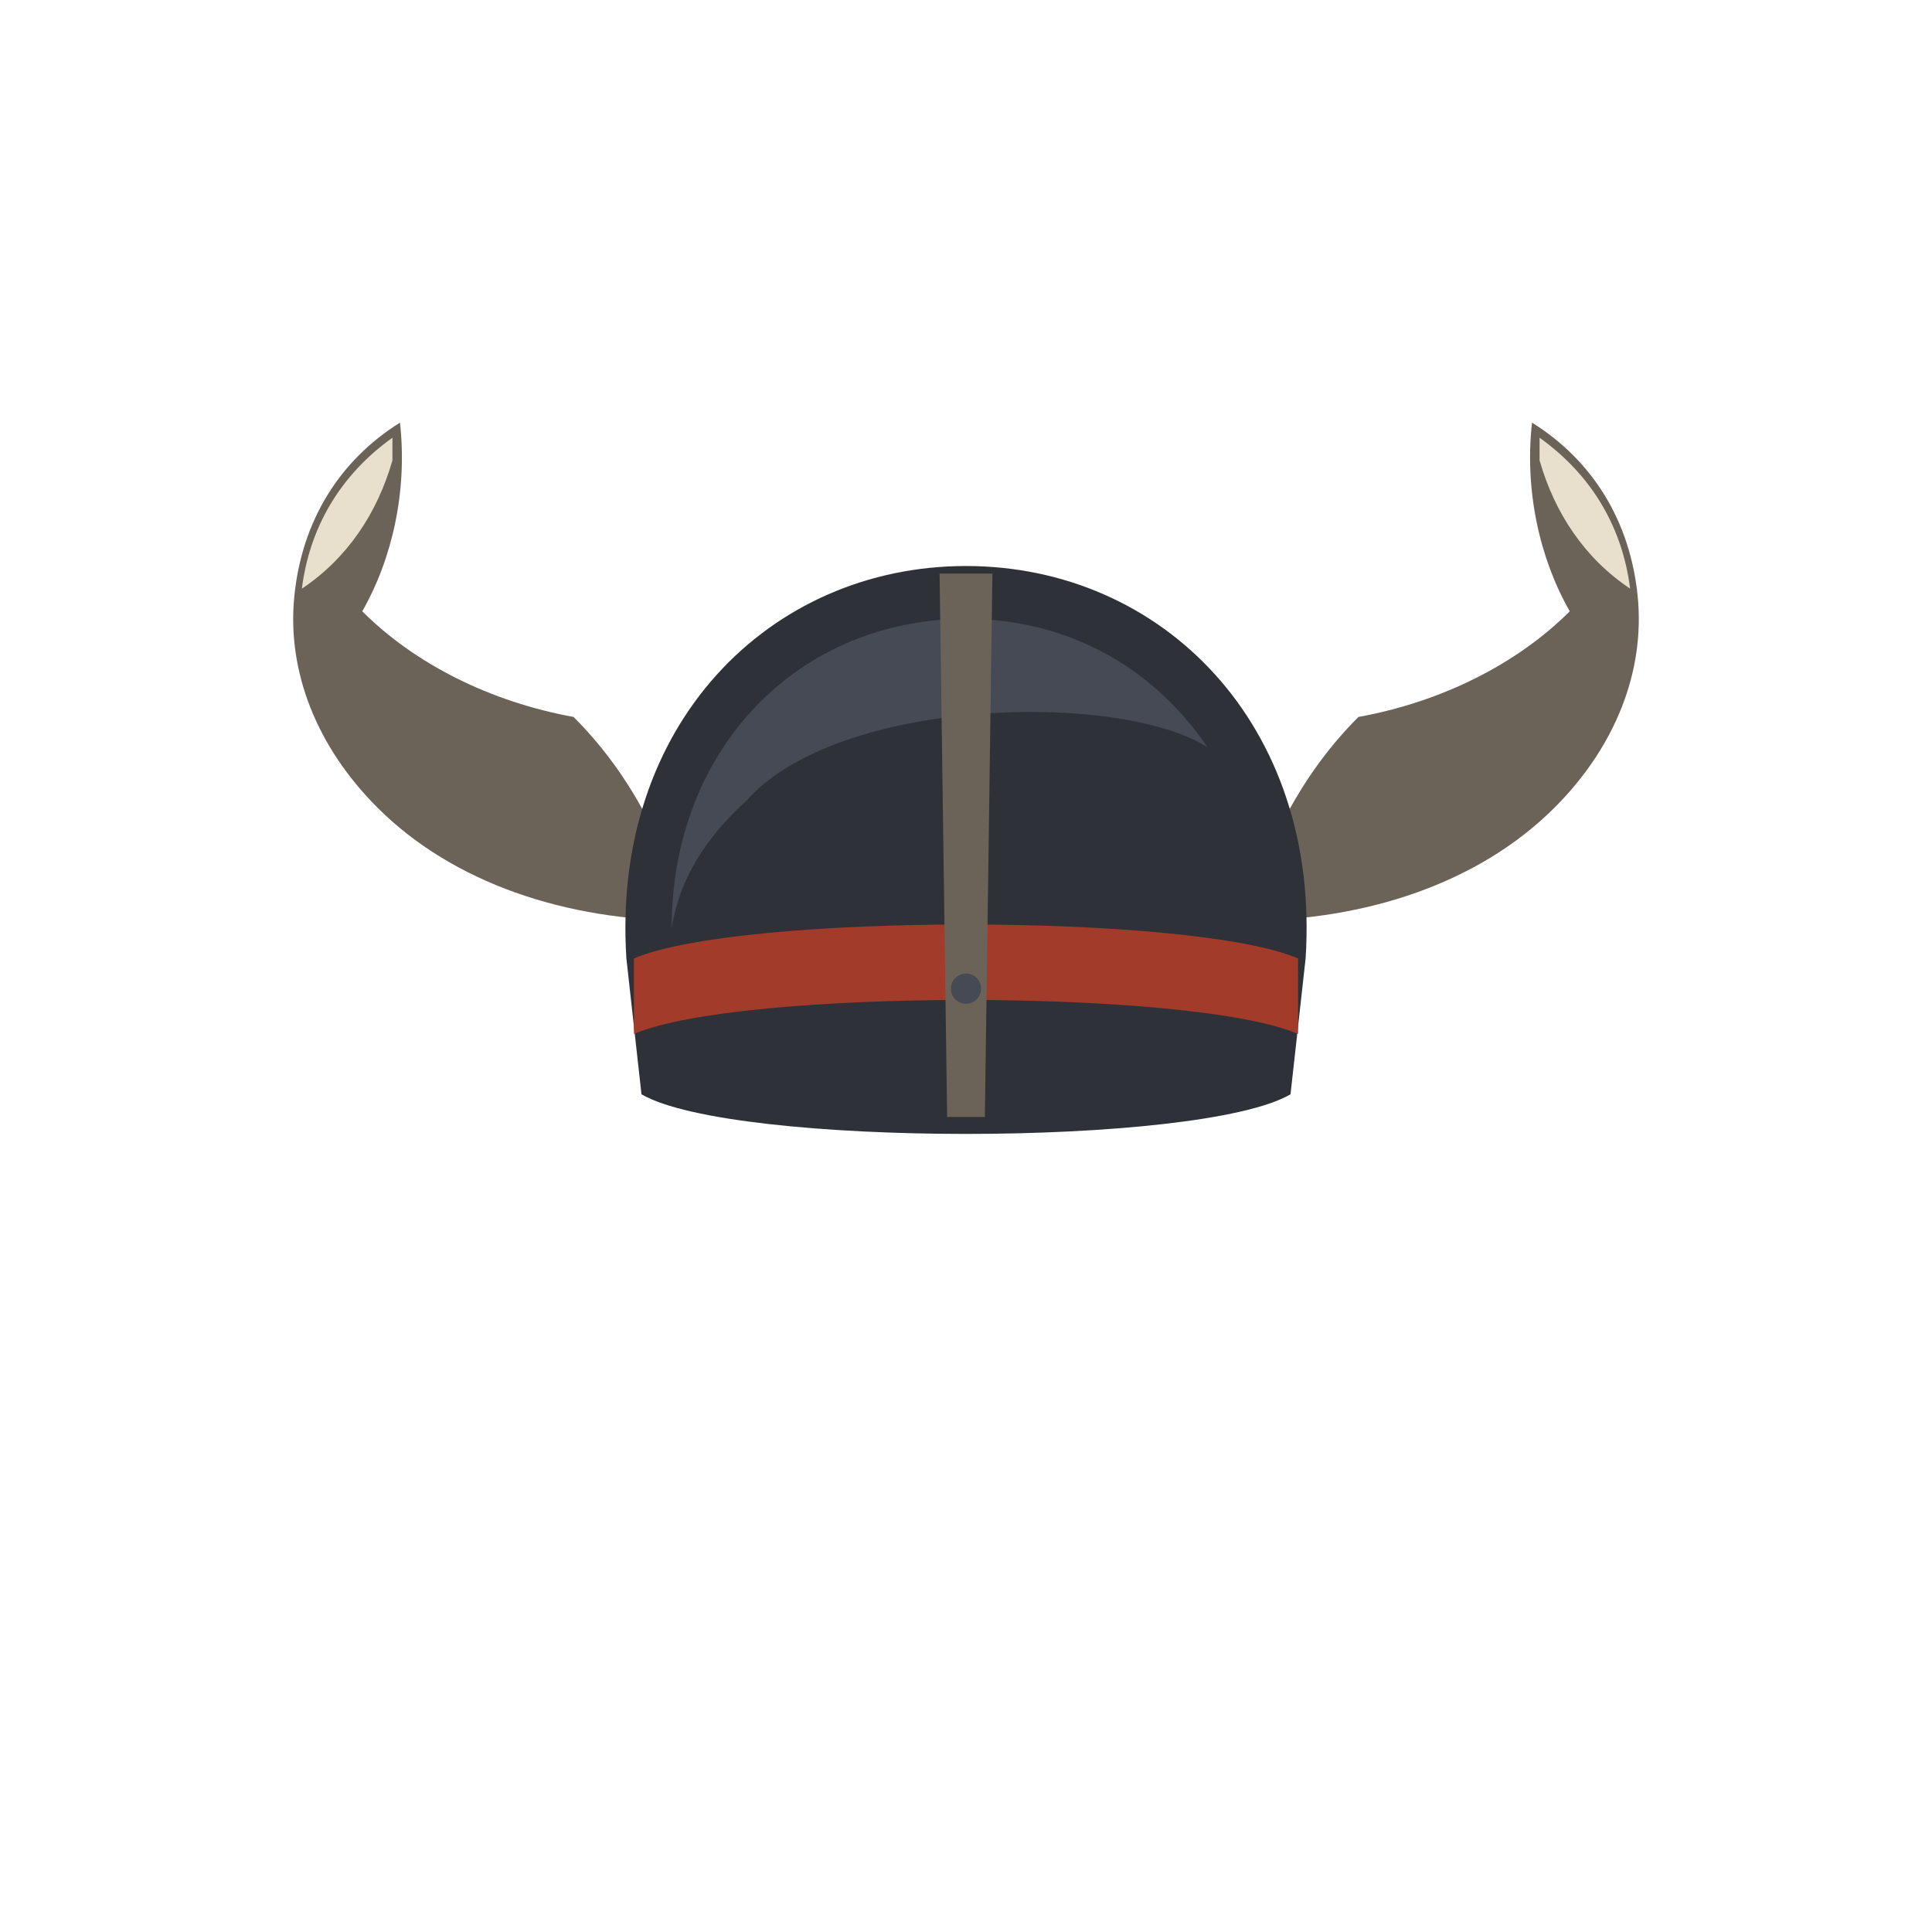
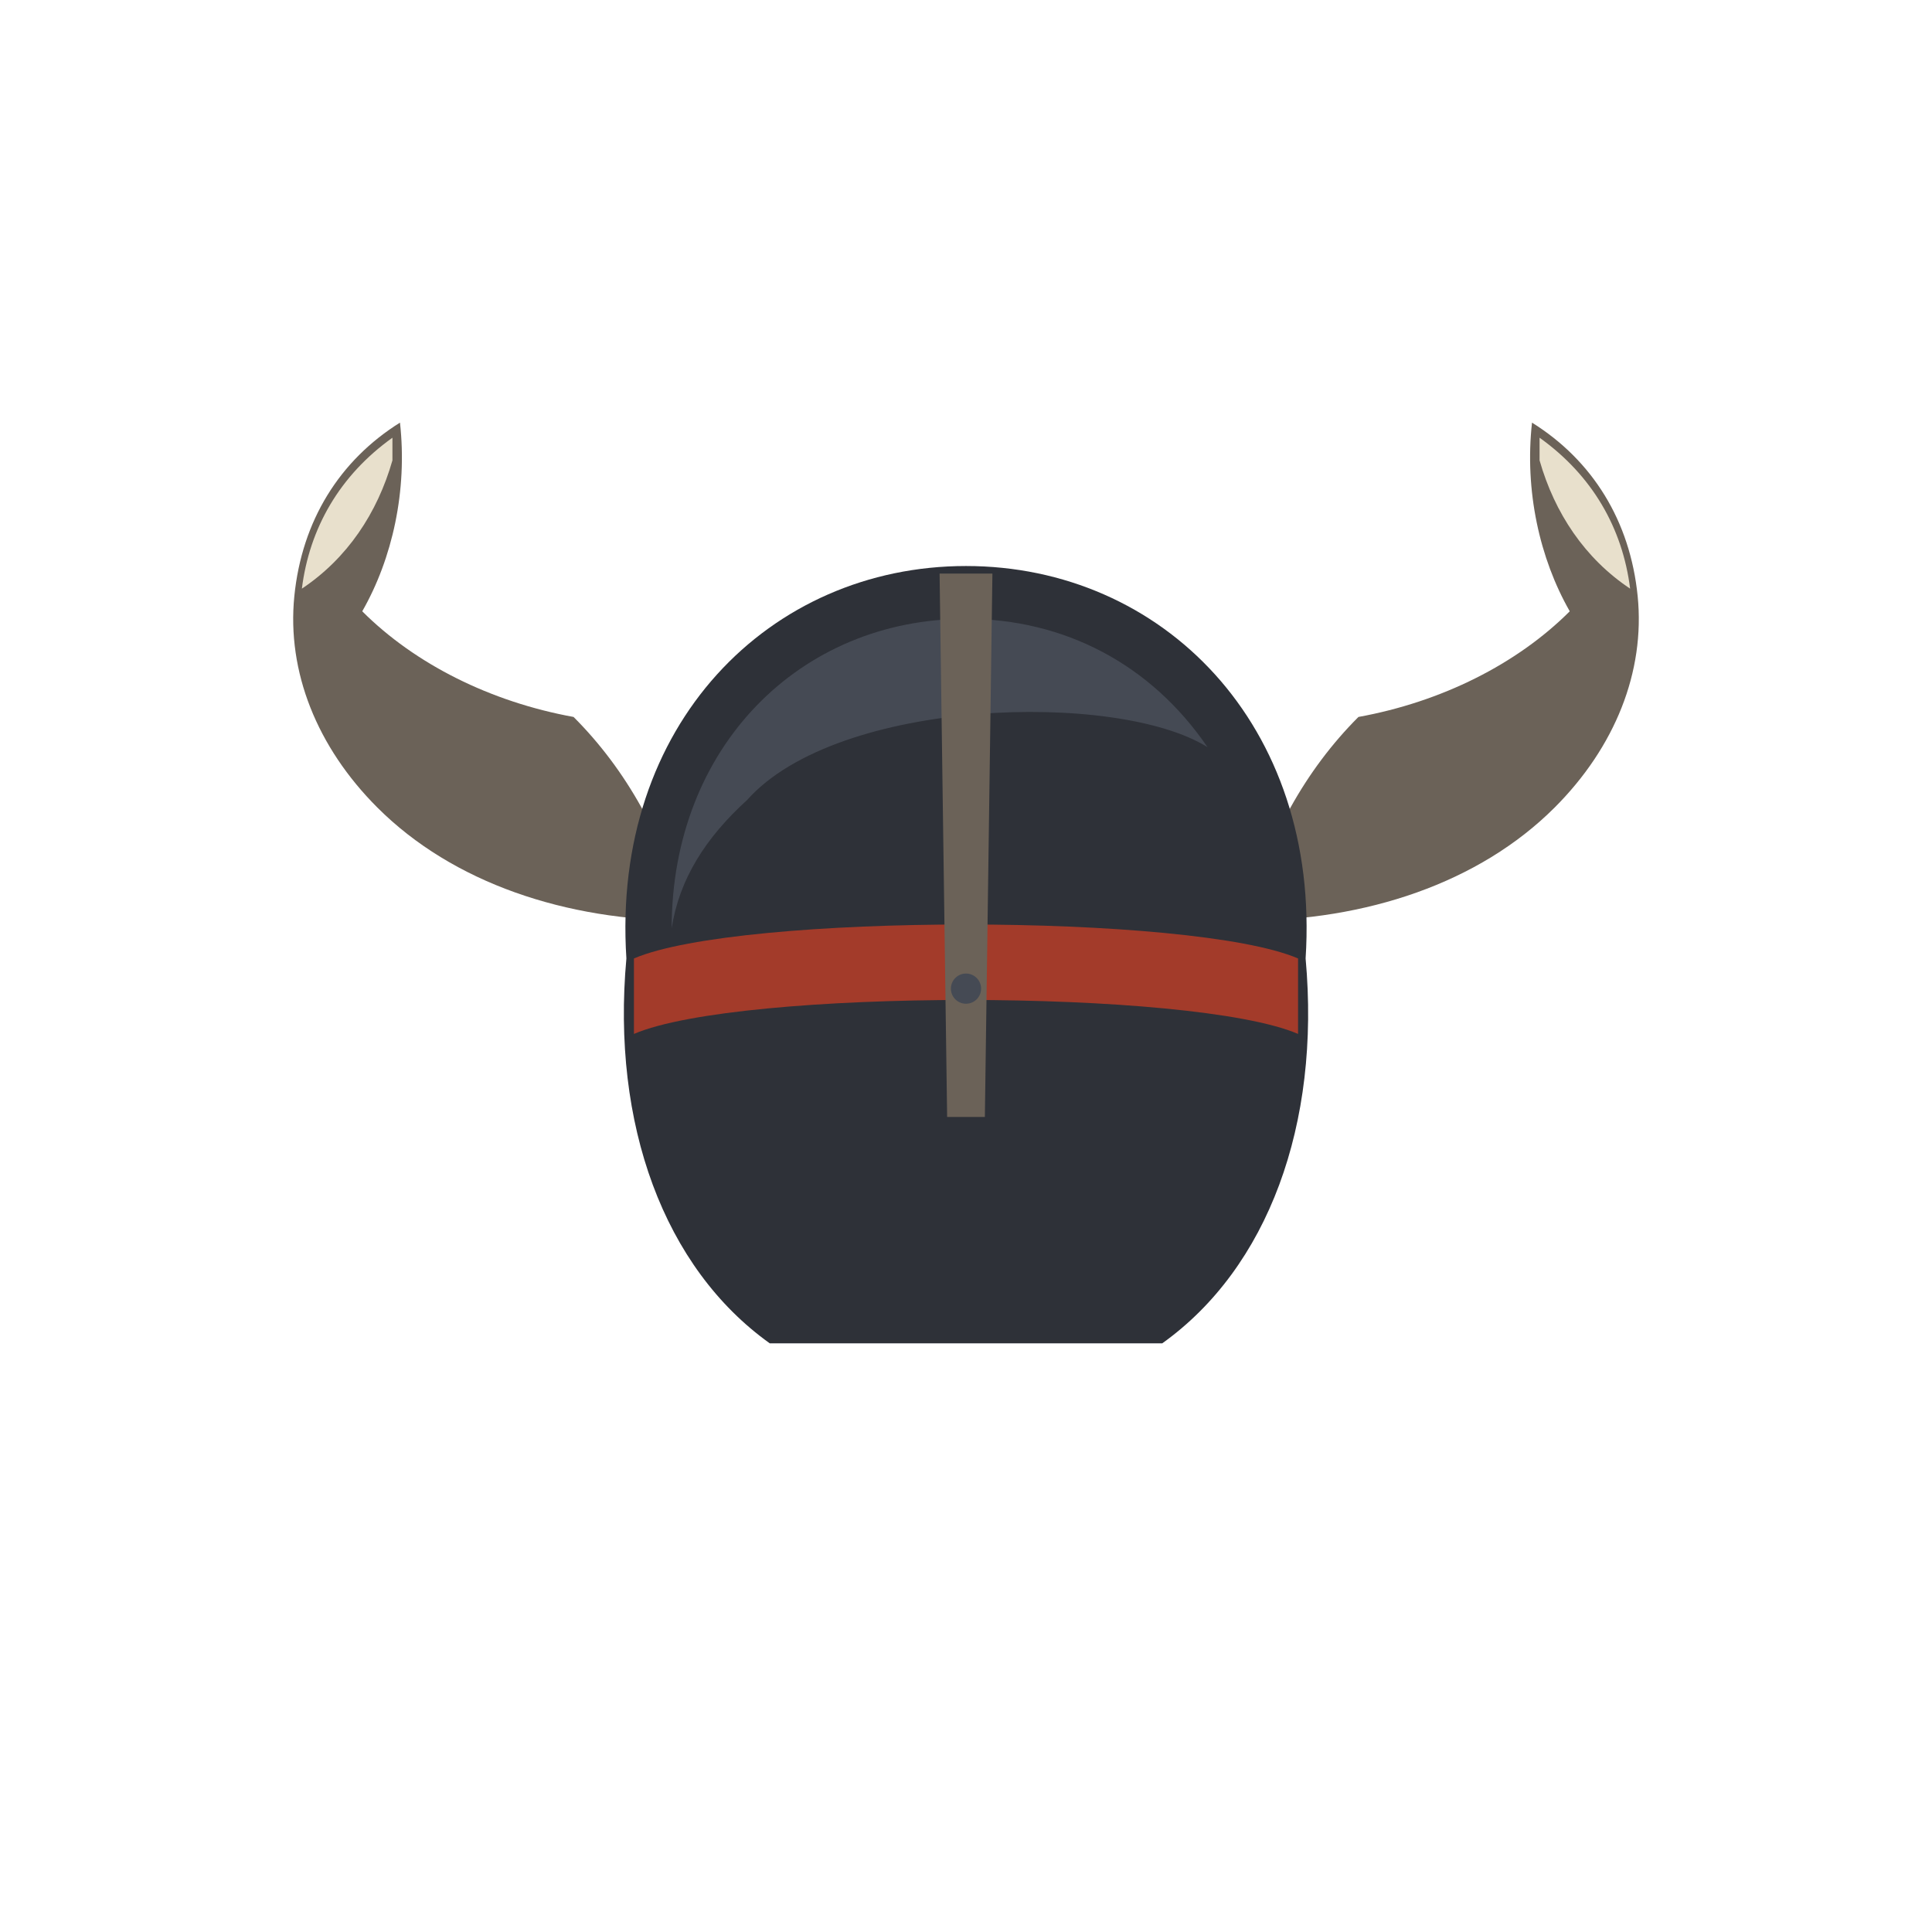
<svg xmlns="http://www.w3.org/2000/svg" viewBox="0 0 512 512" width="512" height="512">
  <path d="M182 244 C150 244 120 234 100 214 C84 198 76 178 78 158 C80 138 90 122 106 112 C108 130 104 148 96 162 C110 176 130 186 152 190 C166 204 176 222 182 244 Z" fill="#6B6258" />
  <path d="M104 116 C90 126 82 140 80 156 C92 148 100 136 104 122 Z" fill="#E8E0CC" />
  <path d="M330 244 C362 244 392 234 412 214 C428 198 436 178 434 158 C432 138 422 122 406 112 C404 130 408 148 416 162 C402 176 382 186 360 190 C346 204 336 222 330 244 Z" fill="#6B6258" />
  <path d="M408 116 C422 126 430 140 432 156 C420 148 412 136 408 122 Z" fill="#E8E0CC" />
-   <path d="M166 254 C162 192 204 150 256 150 C308 150 350 192 346 254 L342 290 C318 304 194 304 170 290 Z" fill="#2E3138" />
+   <path d="M166 254 C162 192 204 150 256 150 C308 150 350 192 346 254 C350 298 336 336 308 356 L204 356 C176 336 162 298 166 254 Z" fill="#2E3138" />
  <path d="M178 246 C178 198 212 164 256 164 C282 164 305 176 320 198 C296 183 222 185 198 212 C187 222 180 233 178 246 Z" fill="#454A54" />
  <path d="M168 254 C196 242 316 242 344 254 L344 274 C316 262 196 262 168 274 Z" fill="#A33B2A" />
  <path d="M249 152 L263 152 L261 296 L251 296 Z" fill="#6B6258" />
  <circle cx="256" cy="262" r="4" fill="#454A54" />
</svg>
